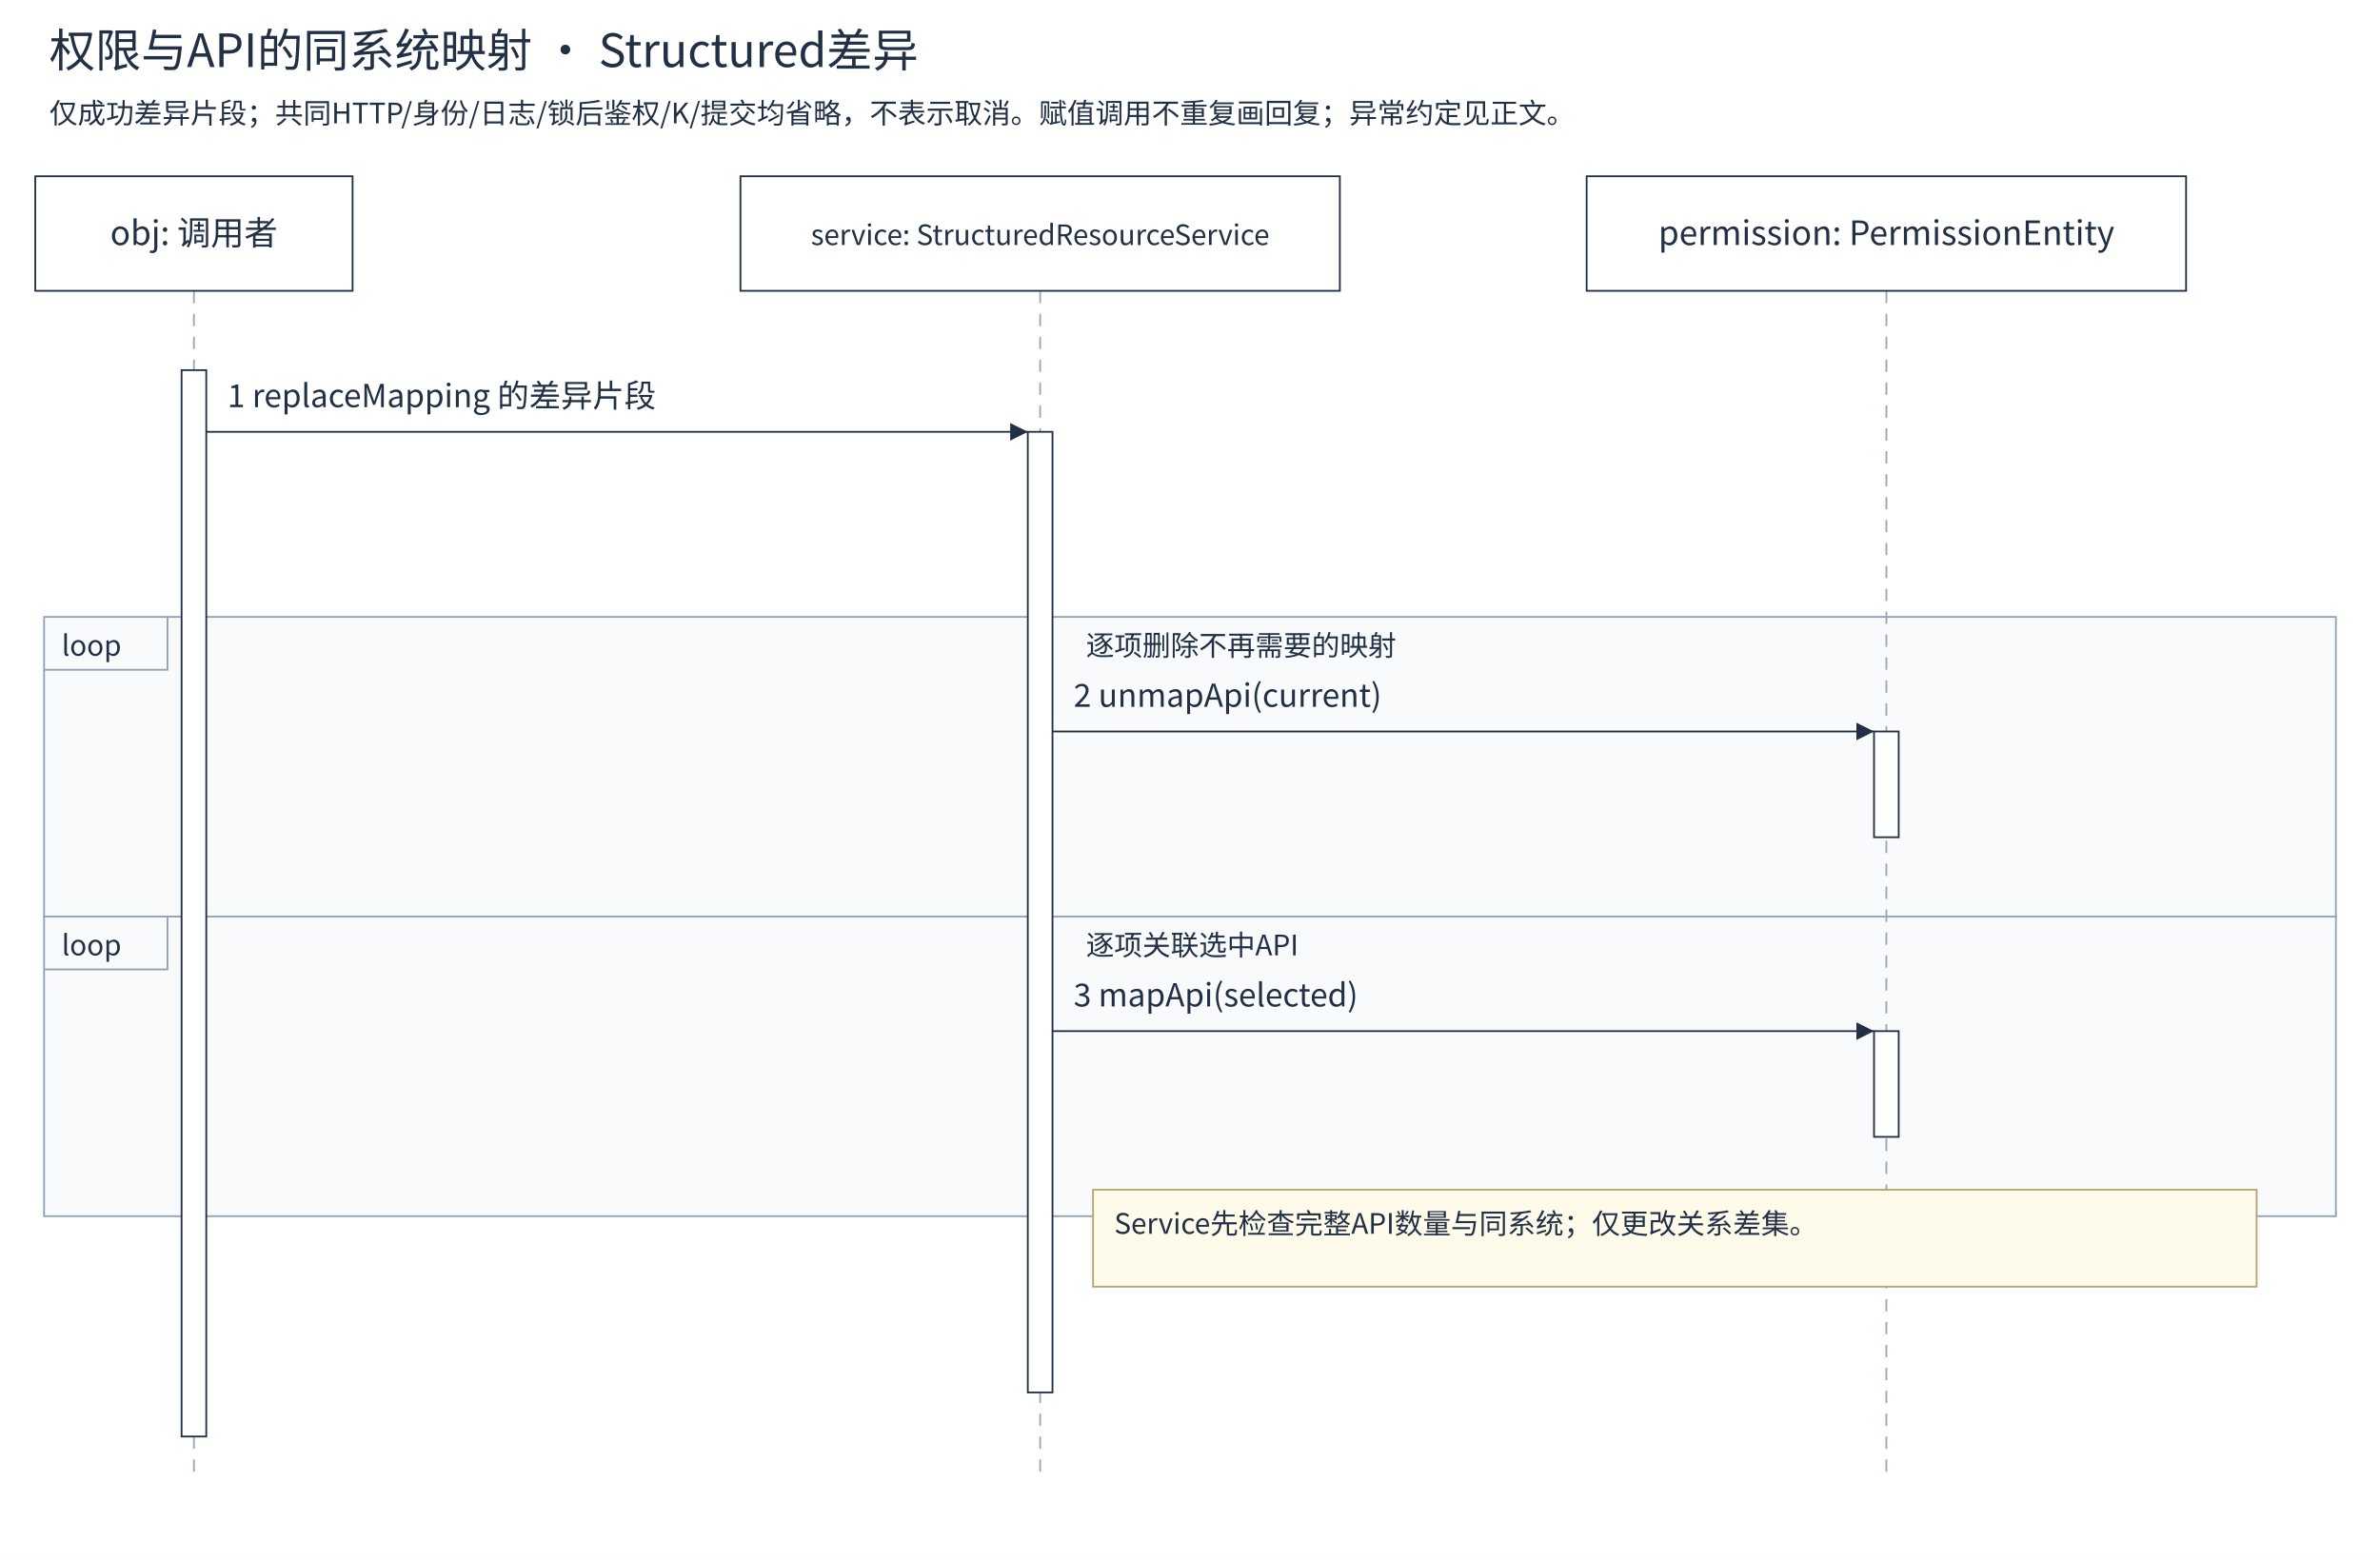
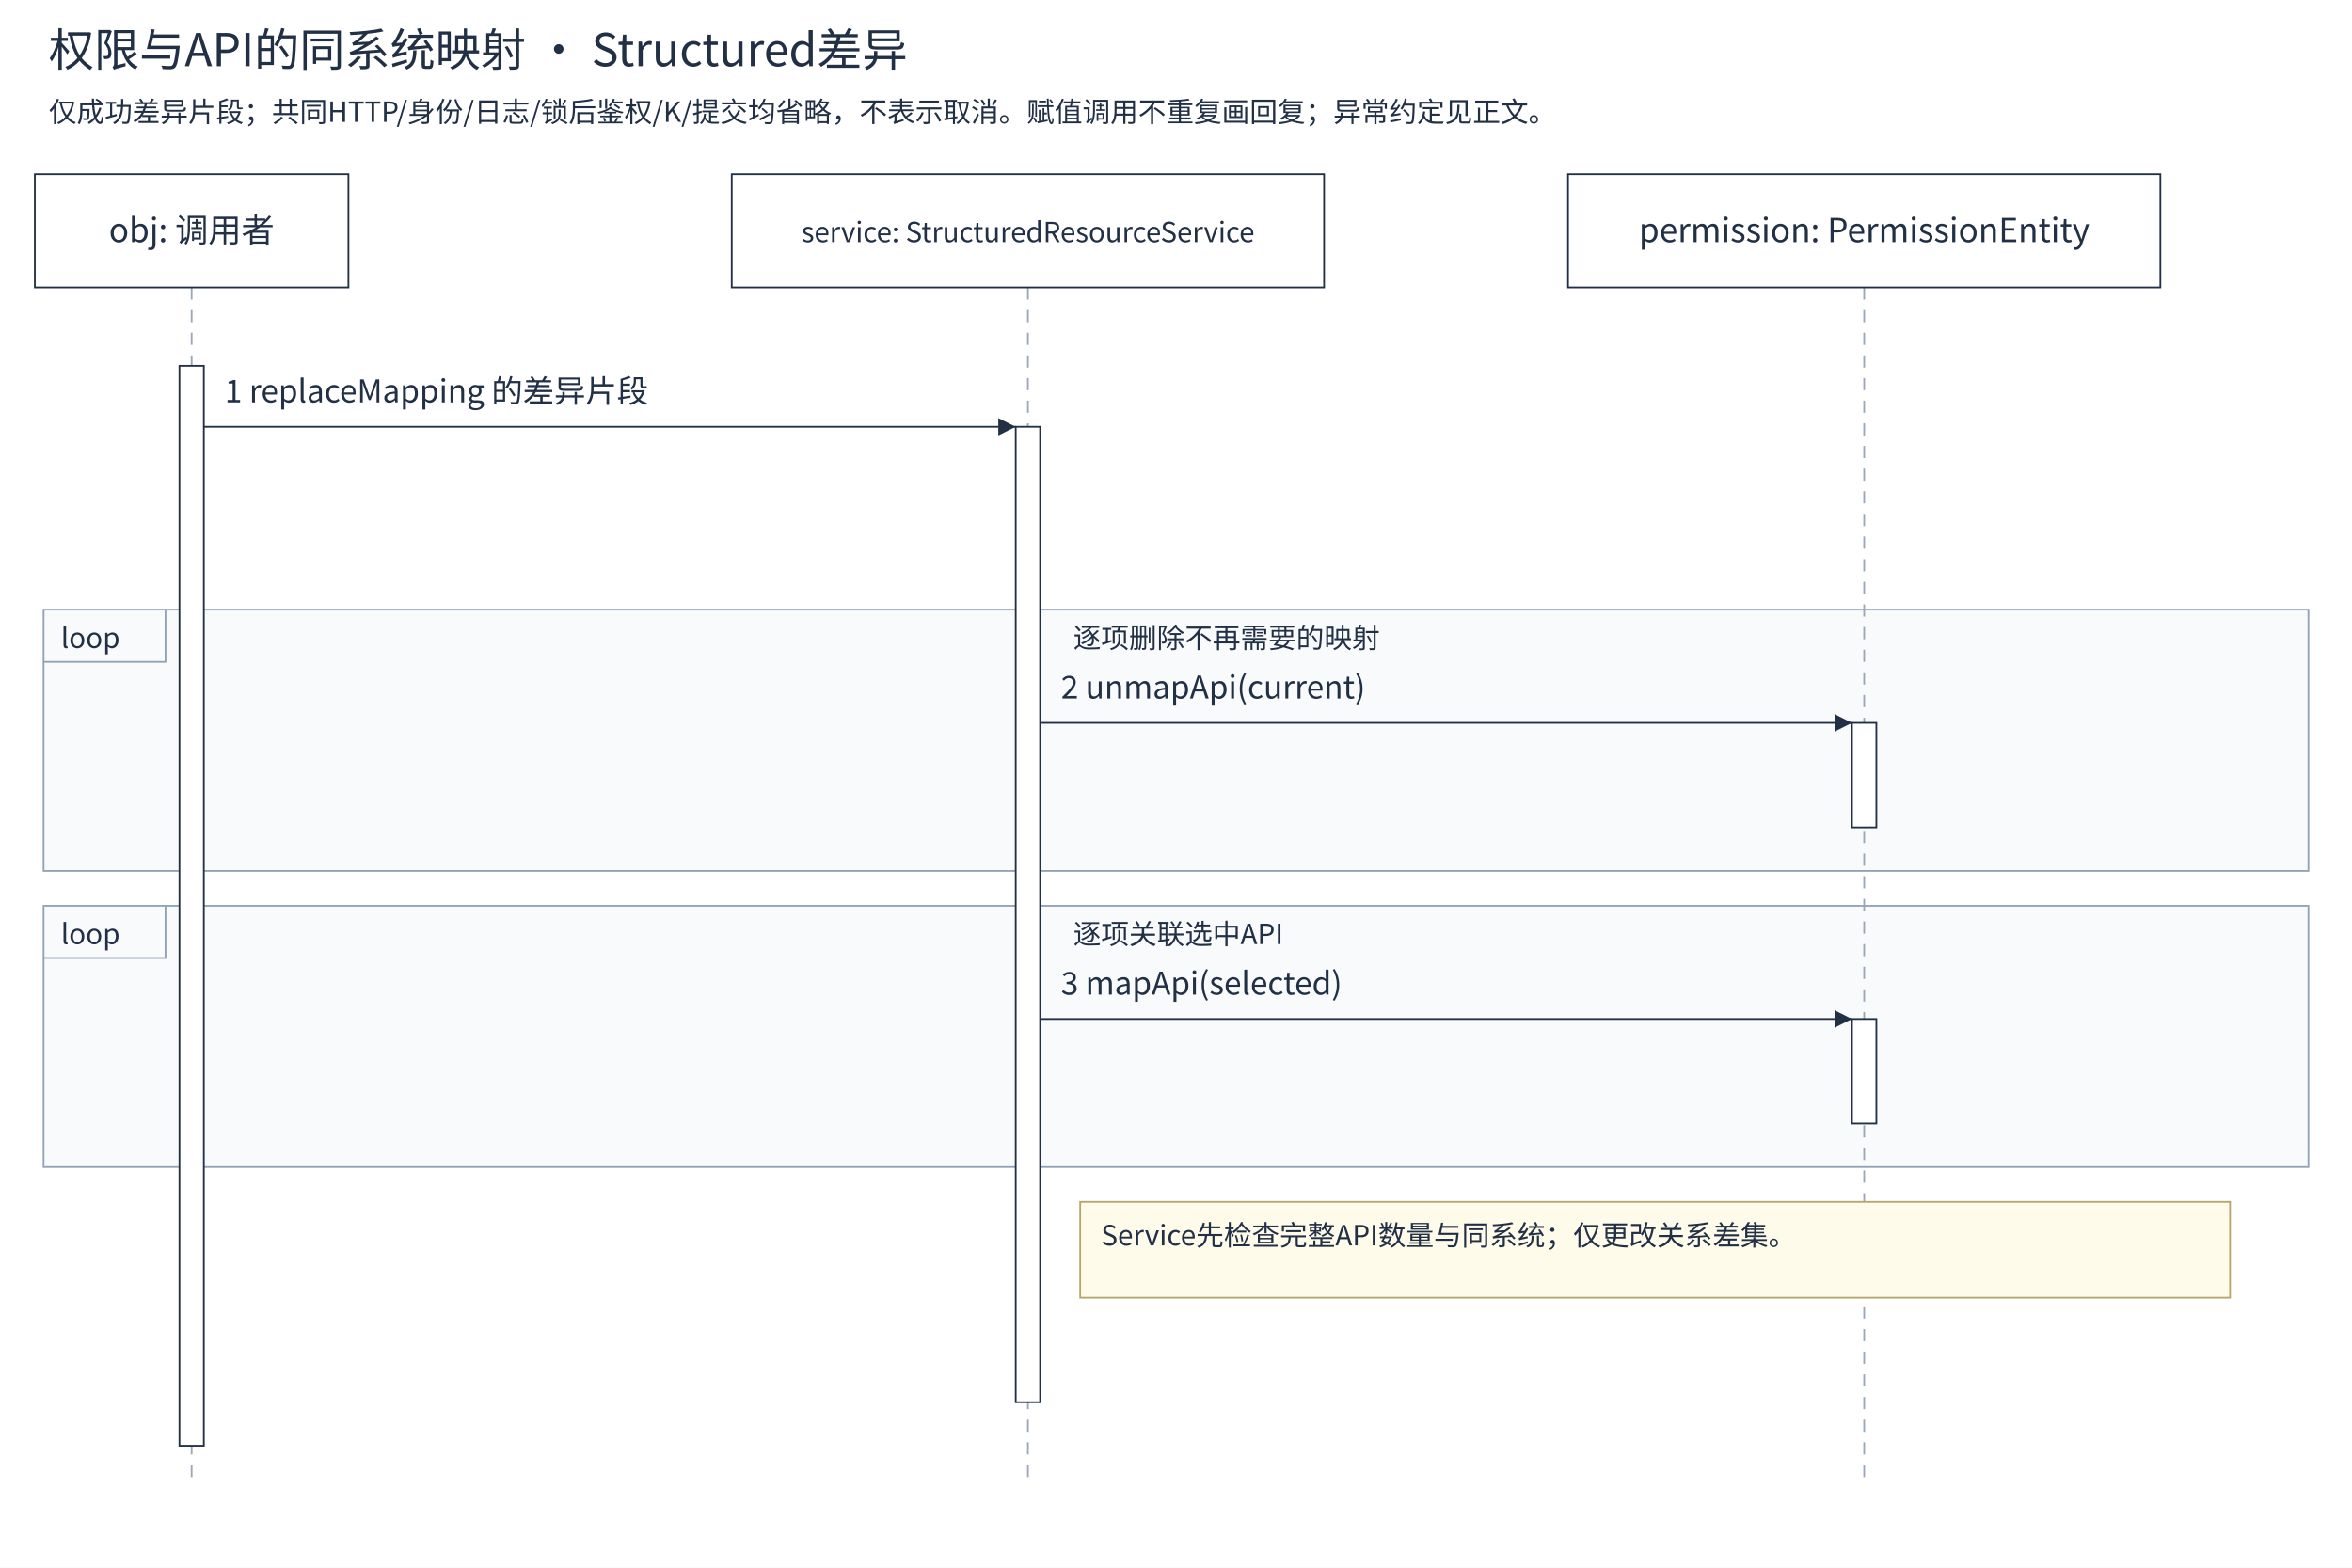
- <svg xmlns="http://www.w3.org/2000/svg" width="1350" height="885" viewBox="0 0 1350 885">
+ <svg xmlns="http://www.w3.org/2000/svg" width="1350" height="900" viewBox="0 0 1350 900">
  <defs>
    <marker id="open" markerWidth="12" markerHeight="12" refX="11" refY="6" orient="auto">
      <path d="M1,1 L11,6 L1,11" fill="none" stroke="#223046" stroke-width="1.5" />
    </marker>
    <marker id="triangle" markerWidth="14" markerHeight="14" refX="13" refY="7" orient="auto">
      <path d="M1,1 L13,7 L1,13 Z" fill="white" stroke="#245a93" stroke-width="1.4" />
    </marker>
    <marker id="filled" markerWidth="12" markerHeight="12" refX="11" refY="6" orient="auto">
      <path d="M1,1 L11,6 L1,11 Z" fill="#223046" />
    </marker>
  </defs>
  <rect width="100%" height="100%" fill="white" />
  <g font-family="Microsoft YaHei,Noto Sans CJK SC,Arial,sans-serif">
    <text x="28" y="38" font-size="26" text-anchor="start" fill="#223046">权限与API的同系统映射 · Structured差异</text>
    <text x="28" y="70" font-size="16" text-anchor="start" fill="#223046">仅成功差异片段；共同HTTP/身份/日志/锁后鉴权/K/提交均省略，不表示取消。赋值调用不重复画回复；异常约定见正文。</text>
-     <rect x="25" y="350" width="1300" height="170" fill="#f8fafc" stroke="#91a2b7" />
+     <rect x="25" y="350" width="1300" height="150" fill="#f8fafc" stroke="#91a2b7" />
    <path d="M25,380h70v-30" fill="none" stroke="#91a2b7" />
    <text x="35" y="372" font-size="16" text-anchor="start" fill="#223046">loop</text>
    <text x="616" y="372" font-size="16" text-anchor="start" fill="#223046">逐项删除不再需要的映射</text>
-     <rect x="25" y="520" width="1300" height="170" fill="#f8fafc" stroke="#91a2b7" />
+     <rect x="25" y="520" width="1300" height="150" fill="#f8fafc" stroke="#91a2b7" />
    <path d="M25,550h70v-30" fill="none" stroke="#91a2b7" />
    <text x="35" y="542" font-size="16" text-anchor="start" fill="#223046">loop</text>
    <text x="616" y="542" font-size="16" text-anchor="start" fill="#223046">逐项关联选中API</text>
-     <path d="M110,165V835" stroke="#9aa7b7" stroke-dasharray="7 6" />
+     <path d="M110,165V850" stroke="#9aa7b7" stroke-dasharray="7 6" />
    <rect x="20" y="100" width="180" height="65" fill="white" stroke="#223046" />
    <text x="110" y="139" font-size="19" text-anchor="middle" fill="#223046">obj: 调用者</text>
-     <path d="M590,165V835" stroke="#9aa7b7" stroke-dasharray="7 6" />
+     <path d="M590,165V850" stroke="#9aa7b7" stroke-dasharray="7 6" />
    <rect x="420" y="100" width="340" height="65" fill="white" stroke="#223046" />
    <text x="590" y="139" font-size="15.852" text-anchor="middle" fill="#223046">service: StructuredResourceService</text>
-     <path d="M1070,165V835" stroke="#9aa7b7" stroke-dasharray="7 6" />
+     <path d="M1070,165V850" stroke="#9aa7b7" stroke-dasharray="7 6" />
    <rect x="900" y="100" width="340" height="65" fill="white" stroke="#223046" />
    <text x="1070" y="139" font-size="19" text-anchor="middle" fill="#223046">permission: PermissionEntity</text>
-     <rect x="103" y="210" width="14" height="605" fill="white" stroke="#223046" />
-     <rect x="583" y="245" width="14" height="545" fill="white" stroke="#223046" />
+     <rect x="103" y="210" width="14" height="620" fill="white" stroke="#223046" />
+     <rect x="583" y="245" width="14" height="560" fill="white" stroke="#223046" />
    <rect x="1063" y="415" width="14" height="60" fill="white" stroke="#223046" />
    <rect x="1063" y="585" width="14" height="60" fill="white" stroke="#223046" />
-     <rect x="620" y="675" width="660" height="55" fill="#fffbea" stroke="#b6a56d" />
-     <text x="632" y="700" font-size="16" text-anchor="start" fill="#223046">Service先检查完整API数量与同系统；仅更改关系差集。</text>
+     <rect x="620" y="690" width="660" height="55" fill="#fffbea" stroke="#b6a56d" />
+     <text x="632" y="715" font-size="16" text-anchor="start" fill="#223046">Service先检查完整API数量与同系统；仅更改关系差集。</text>
    <path d="M117,245H583" stroke="#223046" marker-end="url(#filled)" />
    <text x="129" y="231" font-size="18" text-anchor="start" fill="#223046">1 replaceMapping 的差异片段</text>
    <path d="M597,415H1063" stroke="#223046" marker-end="url(#filled)" />
    <text x="609" y="401" font-size="18" text-anchor="start" fill="#223046">2 unmapApi(current)</text>
    <path d="M597,585H1063" stroke="#223046" marker-end="url(#filled)" />
    <text x="609" y="571" font-size="18" text-anchor="start" fill="#223046">3 mapApi(selected)</text>
  </g>
</svg>
